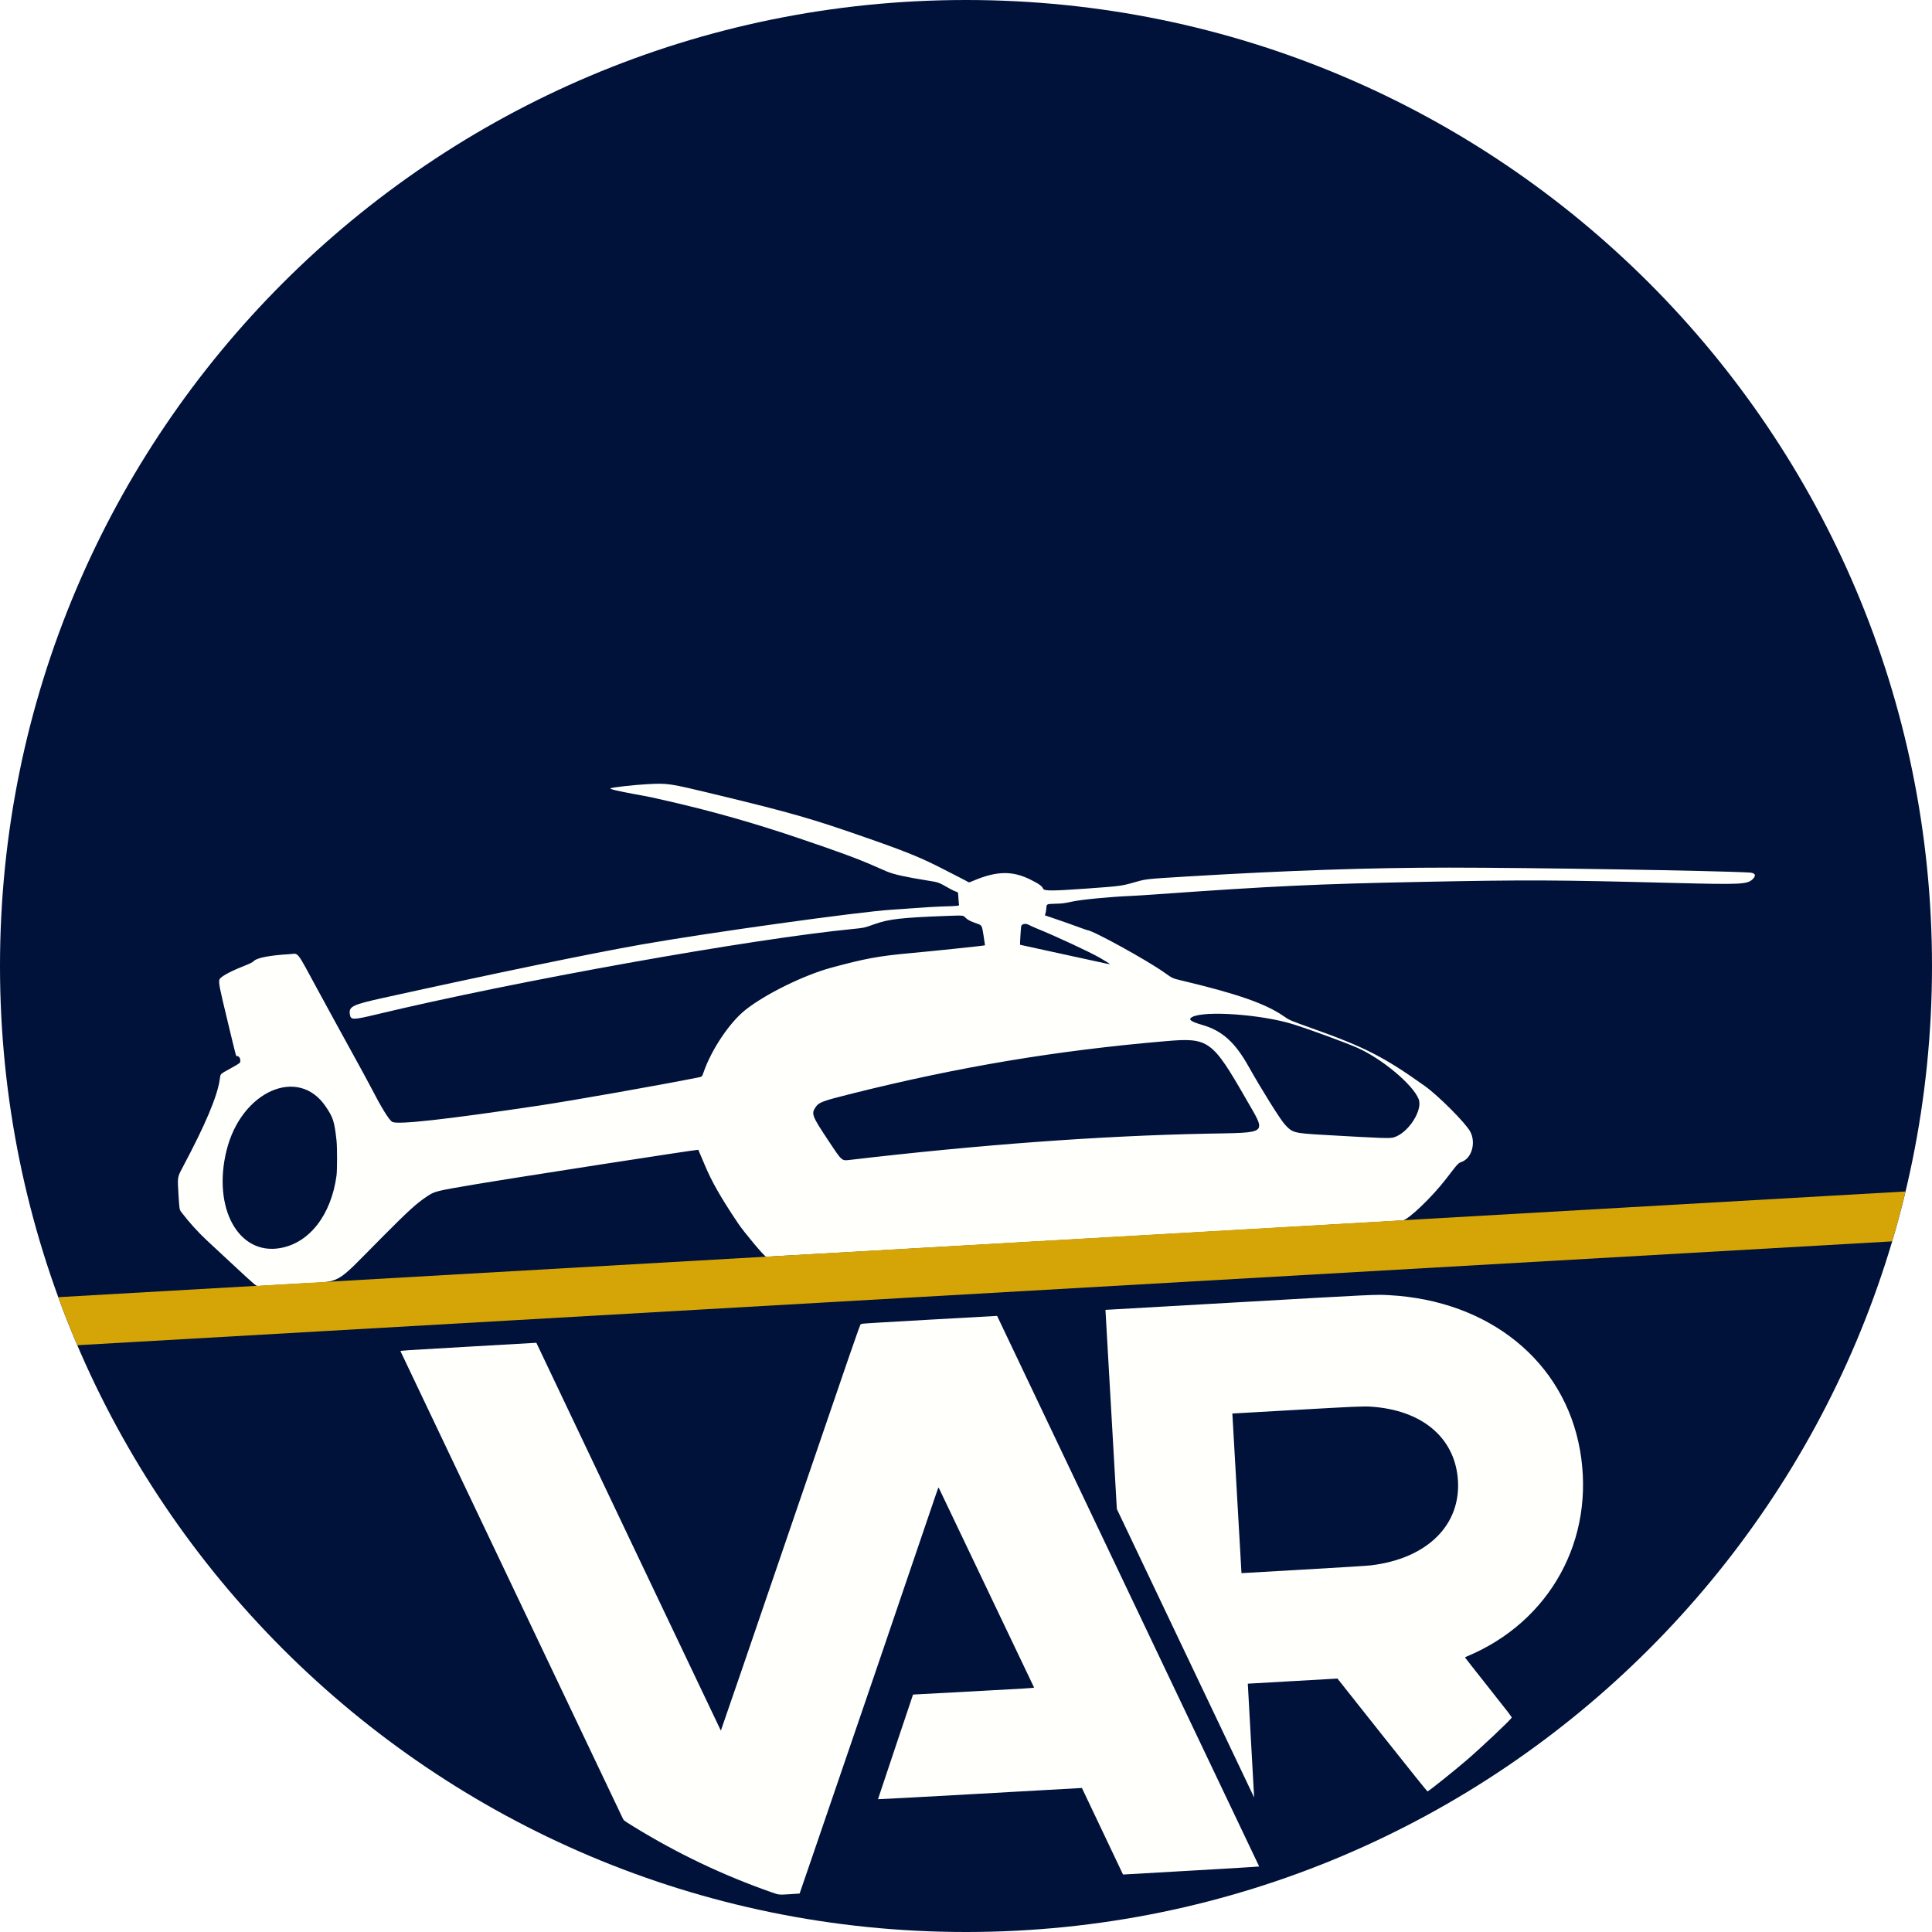
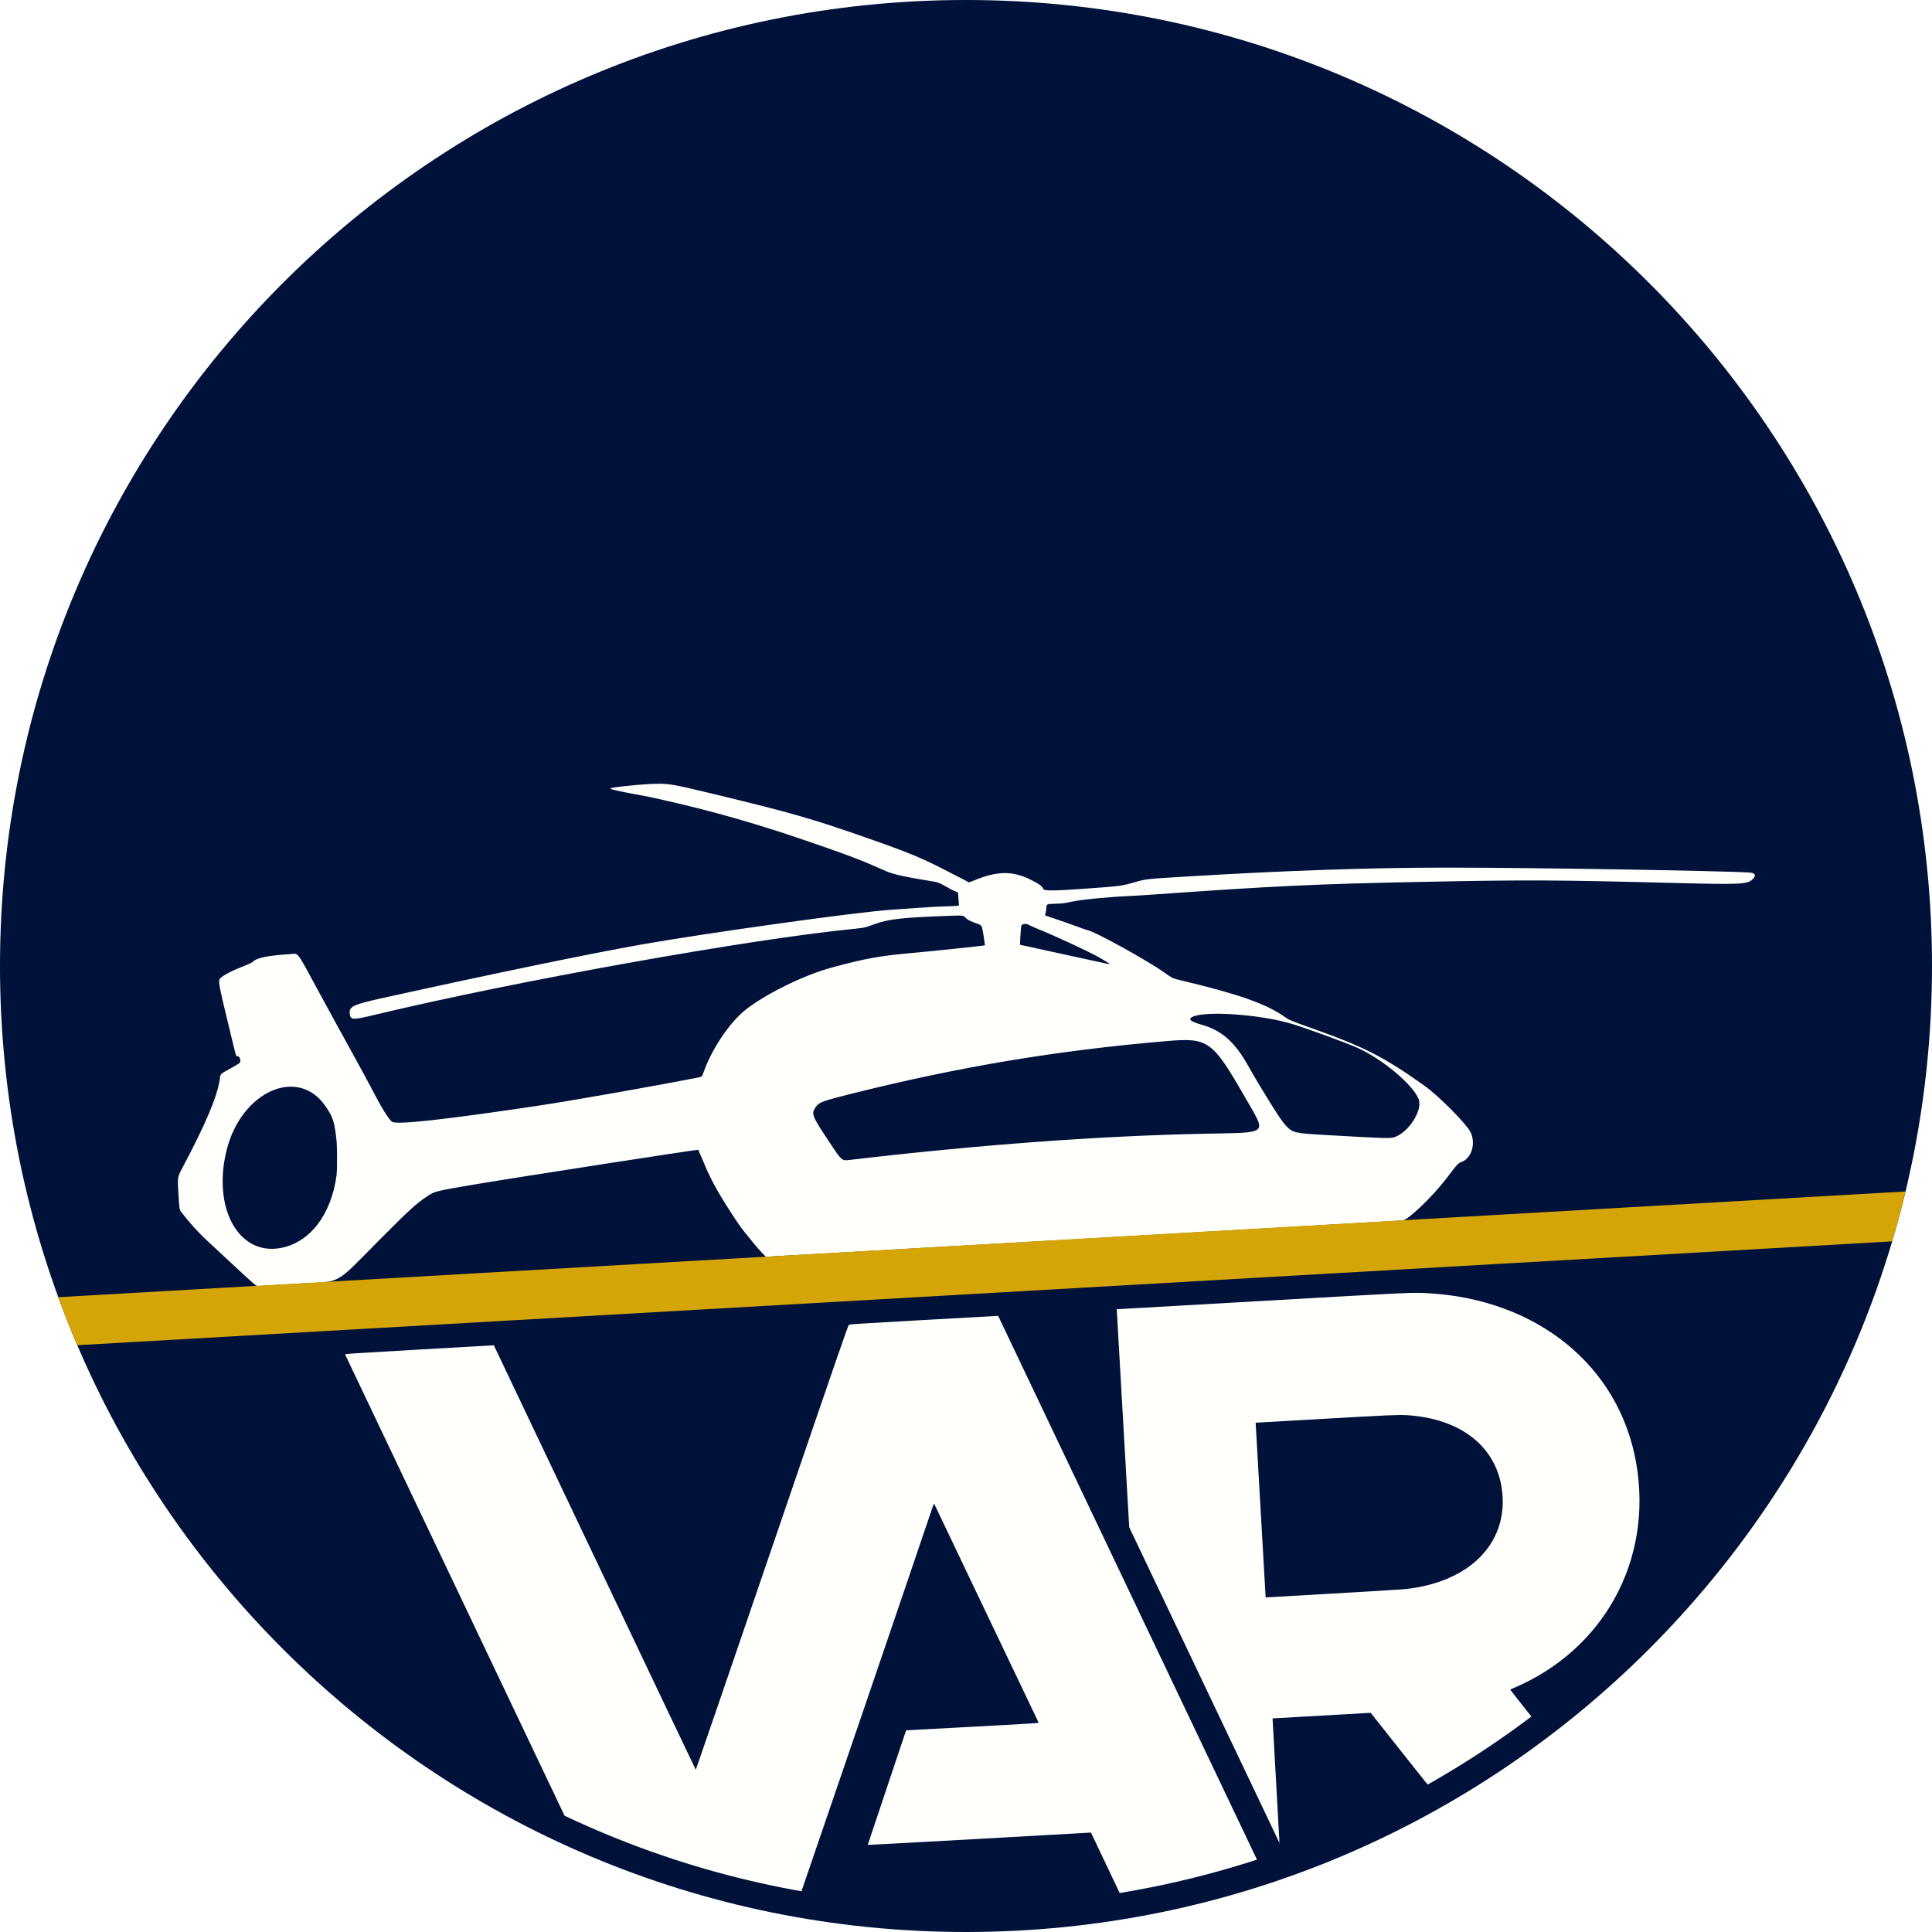
<svg xmlns="http://www.w3.org/2000/svg" viewBox="0 0 512 512" width="512" height="512">
  <defs>
    <clipPath id="n2">
      <circle cx="256" cy="256" r="256" />
    </clipPath>
  </defs>
  <g clip-path="url(#n2)">
    <circle cx="256" cy="256" r="256" fill="#00113A" />
    <g fill="#FFFFFC" transform="translate(47.00,207.72) scale(0.418)">
      <path d="M35.7 305.27C27.86 297.99 20 290.67 18.23 289.02C12.94 284.07 7.26 277.76 2.59 271.63C1.3 269.94 1.3 269.94 0.67 259.67C0.04 249.4 0.04 249.4 3.21 243.43C17.85 215.93 25.31 198.26 26.9 187.33C27.45 183.58 26.65 184.36 34.25 180.13C39.92 176.97 39.91 176.98 39.91 175.49C39.91 173.85 39.02 172.61 37.83 172.6C37.11 172.6 37.81 175.22 31.69 149.81C26.64 128.87 26.11 126.2 26.67 124.15C27.12 122.49 32.62 119.37 41.13 115.95C46.53 113.78 47.49 113.3 48.58 112.26C50.67 110.26 58.97 108.69 71.24 107.99C77.19 107.64 74.98 104.81 89.29 131.15C96.15 143.79 105.73 161.29 110.57 170.04C115.41 178.79 120.75 188.62 122.44 191.88C129.48 205.52 134.23 213.21 136.29 214.34C139.72 216.22 170.18 212.83 229.23 204.01C250.02 200.91 306.75 190.88 330.23 186.17C332.66 185.68 332.66 185.68 333.54 183.12C338.5 168.63 350.1 151.3 360.17 143.32C372.8 133.3 397.13 121.34 414.41 116.63C435.84 110.79 444.66 109.17 464.81 107.34C479.81 105.98 511.76 102.62 512.05 102.38C512.08 102.36 511.65 99.49 511.1 96.01C510.1 89.68 510.1 89.68 506.87 88.58C502.65 87.13 501 86.26 499.45 84.67C498.18 83.37 498.18 83.37 487.88 83.75C459.05 84.82 451.08 85.73 441.9 89.01C435.4 91.33 435.45 91.31 428.8 91.97C362.81 98.45 214.12 125.11 126.21 146.21C111.13 149.83 109.91 149.82 109.35 146.09C108.62 141.18 110.96 140.04 130.7 135.68C199.78 120.43 262.82 107.4 294.63 101.81C336.98 94.36 431.41 81.22 452.54 79.84C455.13 79.67 462.05 79.18 467.91 78.75C473.77 78.33 480.74 77.91 483.41 77.82C496.02 77.41 495.76 77.44 495.55 76.49C495.44 76.03 495.28 74.08 495.18 72.17C495.01 68.69 495.01 68.69 493.75 68.38C493.06 68.2 491.24 67.34 489.71 66.47C482.4 62.32 482.87 62.48 475.05 61.23C461.69 59.09 454.17 57.41 449.82 55.59C448.42 55 444.91 53.47 442.02 52.19C431.61 47.57 418.28 42.66 392.8 34.08C364.87 24.67 339.59 17.5 311.76 11.09C299.95 8.37 299.99 8.38 290.21 6.6C279.38 4.63 274.04 3.36 274.55 2.87C275.14 2.3 289.73 0.65 297.88 0.23C311.16 -0.46 311.55 -0.4 341.15 6.74C389.7 18.46 402.15 22.04 437.97 34.58C462.99 43.33 472.02 47.05 486.52 54.55C489.7 56.2 494.13 58.47 496.36 59.59C498.58 60.72 500.74 61.86 501.14 62.13C501.87 62.62 501.89 62.62 504.82 61.38C519.4 55.23 529.43 55.03 540.79 60.69C546.35 63.46 548.17 64.78 548.98 66.6C549.58 67.97 555.31 67.94 575.92 66.45C598.39 64.83 598.39 64.83 607.34 62.29C614.29 60.32 614.14 60.33 639.56 58.79C703.41 54.93 756.26 53.13 806.36 53.13C858.12 53.13 977.54 55.09 996.82 56.26C1000.43 56.48 1001.17 58.14 998.71 60.49C995.29 63.76 991.43 63.94 948.73 62.85C873.08 60.91 856.08 60.83 788.97 62.17C722.22 63.5 694.67 64.8 620.01 70.11C613.86 70.55 607 70.98 604.77 71.07C591.89 71.59 573.5 73.35 567.47 74.64C561.97 75.82 561.32 75.9 556.36 76.04C551.11 76.19 551.11 76.19 550.94 78.75C550.84 80.16 550.57 81.77 550.34 82.33C550.01 83.11 549.99 83.38 550.24 83.47C550.42 83.53 553.42 84.55 556.9 85.72C560.39 86.9 566.25 88.96 569.93 90.32C573.61 91.67 576.74 92.77 576.89 92.77C580.14 92.77 614.7 111.79 625.81 119.69C630.93 123.34 630.93 123.34 636.87 124.75C672.02 133.12 689.95 139.38 701.29 147.24C705.18 149.93 705.18 149.93 720.24 155.31C752.95 166.98 765.35 173.35 790.99 191.66C799.5 197.73 816.67 214.97 819.64 220.42C823.42 227.36 820.75 237.21 814.42 239.63C811.9 240.59 812.26 240.2 804.25 250.61C795.46 262.02 780.6 276.24 776.87 276.82C775.66 277 373.53 299.94 373.25 299.84C371.87 299.33 359.32 284.34 355.46 278.59C344.66 262.51 338.75 252.16 334.39 241.69C332.21 236.45 330.36 232.1 330.28 232.02C329.97 231.71 213.68 249.73 187.97 254.08C164.08 258.12 163.13 258.35 158.5 261.43C151.54 266.06 146.73 270.44 129.11 288.18C98.73 318.77 105.03 315.29 77.25 316.85C63.91 317.61 52.31 318.29 51.48 318.37C49.96 318.52 49.96 318.52 35.7 305.27ZM65.16 294.35C83.73 291.12 97.51 273.39 100.91 248.38C101.38 244.97 101.37 230.17 100.9 226C99.56 213.99 98.8 211.61 94.02 204.55C76.64 178.83 40.43 194.92 31.18 232.47C22.2 268.91 38.7 298.96 65.16 294.35ZM426.51 238.42C508.82 228.76 585.47 223.14 652.64 221.81C692.24 221.03 690.56 222.48 677.71 200.11C656.08 162.43 653.86 160.82 626.75 163.14C557.73 169.02 495.94 179.34 427.86 196.36C408.78 201.13 406.7 201.91 404.56 205.13C401.84 209.25 402.31 210.47 412.79 226.27C421.54 239.45 421.09 239.05 426.51 238.42ZM771.34 224.12C780.47 221.3 789.76 206.88 786.96 199.86C783.31 190.7 764.16 174.62 748.38 167.48C741.64 164.43 718.63 155.97 707.64 152.51C687.74 146.23 651.12 143.59 643.34 147.88C640.63 149.37 642.43 150.74 649.96 152.91C662.3 156.47 670.56 163.87 679.03 178.98C687.23 193.6 699.29 212.89 702.16 215.99C707.1 221.32 707.66 221.47 727.59 222.62C764.71 224.76 768.81 224.9 771.34 224.12ZM591.15 114.24C591.15 114.08 588 112.11 584.82 110.28C578.3 106.55 556.35 96.34 545.07 91.8C543.08 91 540.82 89.97 540.03 89.52C537.82 88.26 535.19 88.74 534.96 90.44C534.72 92.22 534.14 101.92 534.27 102.04C534.33 102.09 541.55 103.67 550.3 105.55C559.05 107.43 571.61 110.17 578.21 111.63C589.8 114.19 591.15 114.47 591.15 114.24Z" fill-rule="evenodd" />
    </g>
    <g transform="translate(256,330) rotate(-3.275)">
      <rect x="-614.4" y="0" width="1228.8" height="13" fill="#D5A507" />
    </g>
    <g transform="rotate(-3.275 256 256)">
-       <g fill="#FFFFFC" transform="translate(100.52,349.00) scale(0.31097)">
-         <path d="M289.74 479.69C249.1 462.82 211.02 441.92 174.82 416.64C167.25 411.34 167.25 411.34 166.37 409.23C162.93 400.93 0.18 1.51 0.07 1.11C-0.06 0.62 2.84 0.59 58.01 0.59L116.09 0.59L185.06 170.03C222.99 263.22 254.1 339.51 254.19 339.56C254.28 339.61 285.4 263.37 323.34 170.12C384.28 20.39 392.41 0.59 392.96 0.59C393.29 0.59 393.7 0.46 393.87 0.29C394.06 0.1 413.57 0.02 451.79 0.07L509.42 0.15L544.76 86.85C564.2 134.53 608.31 242.75 642.78 327.34C677.26 411.92 705.52 481.23 705.59 481.35C705.67 481.47 679.54 481.57 647.54 481.57L589.35 481.57L573.97 443.75L558.58 405.93L471.57 405.85C423.71 405.81 384.55 405.68 384.54 405.56C384.54 405.44 392.39 385.74 402 361.78L419.45 318.23L471.2 318.41C515.7 318.56 522.93 318.53 522.79 318.17C522.7 317.94 506.67 278.74 487.17 231.05C467.67 183.37 451.59 144.02 451.43 143.62C451.18 142.97 450.83 143.66 448.49 149.51C443.95 160.87 401.02 266.69 388.38 297.7C381.77 313.92 368.25 347.1 358.35 371.42C348.45 395.75 334.26 430.59 326.81 448.84L313.26 482.01L304.45 482.08C295.64 482.14 295.64 482.14 289.74 479.69ZM816.71 375.56L781.33 325.28L743.07 325.27L704.81 325.27L704.73 373.84L704.66 422.41L653.27 296.34L601.89 170.27L601.89 85.28L601.89 0.29L714.76 0.3C833.83 0.3 832.21 0.29 844 1.6C928.95 11.07 989.75 66.44 998.79 142.58C1007.87 219.03 965.21 287.28 892.44 312.78C891.58 313.08 890.89 313.43 890.89 313.56C890.89 313.69 899.25 325.68 909.48 340.21C925.33 362.72 928.01 366.68 927.69 367.07C925.15 370.14 900.18 391.1 887.5 400.82C876.27 409.42 854.38 424.97 852.46 425.7C852.24 425.79 838.37 406.35 816.71 375.56ZM814.95 230.6C864.01 227.69 894.92 200 893.44 160.28C892.13 125.15 865.53 100.73 822.91 95.56C816.39 94.77 809.35 94.67 758.26 94.67L704.81 94.66L704.81 162.78L704.81 230.91L757.37 230.9C789.22 230.9 811.91 230.78 814.95 230.6Z" fill-rule="evenodd" />
+       <defs>
+         <clipPath id="wc2">
+           <circle cx="256" cy="256" r="249.00" />
+         </clipPath>
+       </defs>
+       <g clip-path="url(#wc2)">
+         <g fill="#FFFFFC" transform="translate(85.82,349.00) scale(0.34037)">
+           <path d="M289.74 479.69C249.1 462.82 211.02 441.92 174.82 416.64C167.25 411.34 167.25 411.34 166.37 409.23C162.93 400.93 0.18 1.51 0.07 1.11C-0.06 0.62 2.84 0.59 58.01 0.59L116.09 0.59L185.06 170.03C222.99 263.22 254.1 339.51 254.19 339.56C254.28 339.61 285.4 263.37 323.34 170.12C384.28 20.39 392.41 0.59 392.96 0.59C393.29 0.59 393.7 0.46 393.87 0.29C394.06 0.1 413.57 0.02 451.79 0.07L509.42 0.15L544.76 86.85C564.2 134.53 608.31 242.75 642.78 327.34C677.26 411.92 705.52 481.23 705.59 481.35C705.67 481.47 679.54 481.57 647.54 481.57L589.35 481.57L573.97 443.75L558.58 405.93L471.57 405.85C423.71 405.81 384.55 405.68 384.54 405.56C384.54 405.44 392.39 385.74 402 361.78L419.45 318.23L471.2 318.41C515.7 318.56 522.93 318.53 522.79 318.17C522.7 317.94 506.67 278.74 487.17 231.05C467.67 183.37 451.59 144.02 451.43 143.62C451.18 142.97 450.83 143.66 448.49 149.51C443.95 160.87 401.02 266.69 388.38 297.7C381.77 313.92 368.25 347.1 358.35 371.42C348.45 395.75 334.26 430.59 326.81 448.84L313.26 482.01L304.45 482.08C295.64 482.14 295.64 482.14 289.74 479.69ZM816.71 375.56L781.33 325.28L743.07 325.27L704.81 325.27L704.73 373.84L704.66 422.41L653.27 296.34L601.89 170.27L601.89 85.28L601.89 0.29L714.76 0.3C833.83 0.3 832.21 0.29 844 1.6C928.95 11.07 989.75 66.44 998.79 142.58C1007.87 219.03 965.21 287.28 892.44 312.78C891.58 313.08 890.89 313.43 890.89 313.56C890.89 313.69 899.25 325.68 909.48 340.21C925.33 362.72 928.01 366.68 927.69 367.07C925.15 370.14 900.18 391.1 887.5 400.82C876.27 409.42 854.38 424.97 852.46 425.7C852.24 425.79 838.37 406.35 816.71 375.56ZM814.95 230.6C864.01 227.69 894.92 200 893.44 160.28C892.13 125.15 865.53 100.73 822.91 95.56C816.39 94.77 809.35 94.67 758.26 94.67L704.81 94.66L704.81 162.78L704.81 230.91L757.37 230.9C789.22 230.9 811.91 230.78 814.95 230.6Z" fill-rule="evenodd" />
+         </g>
      </g>
    </g>
  </g>
</svg>
